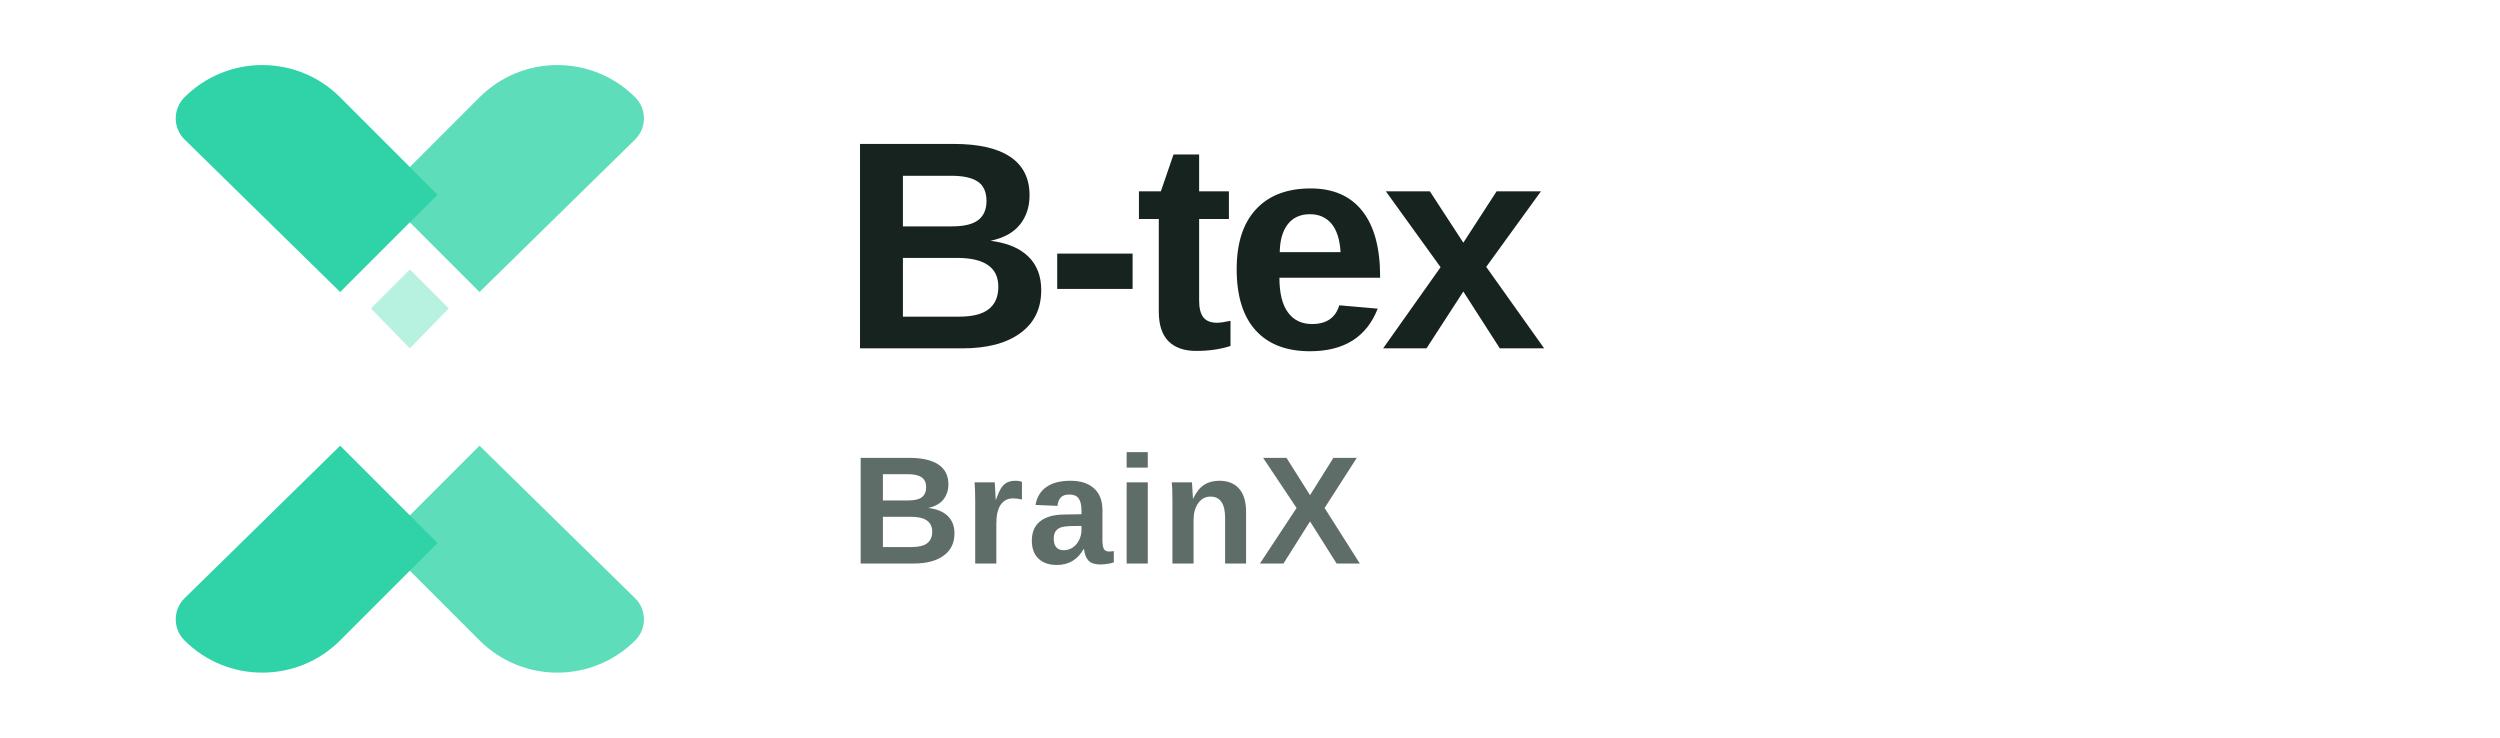
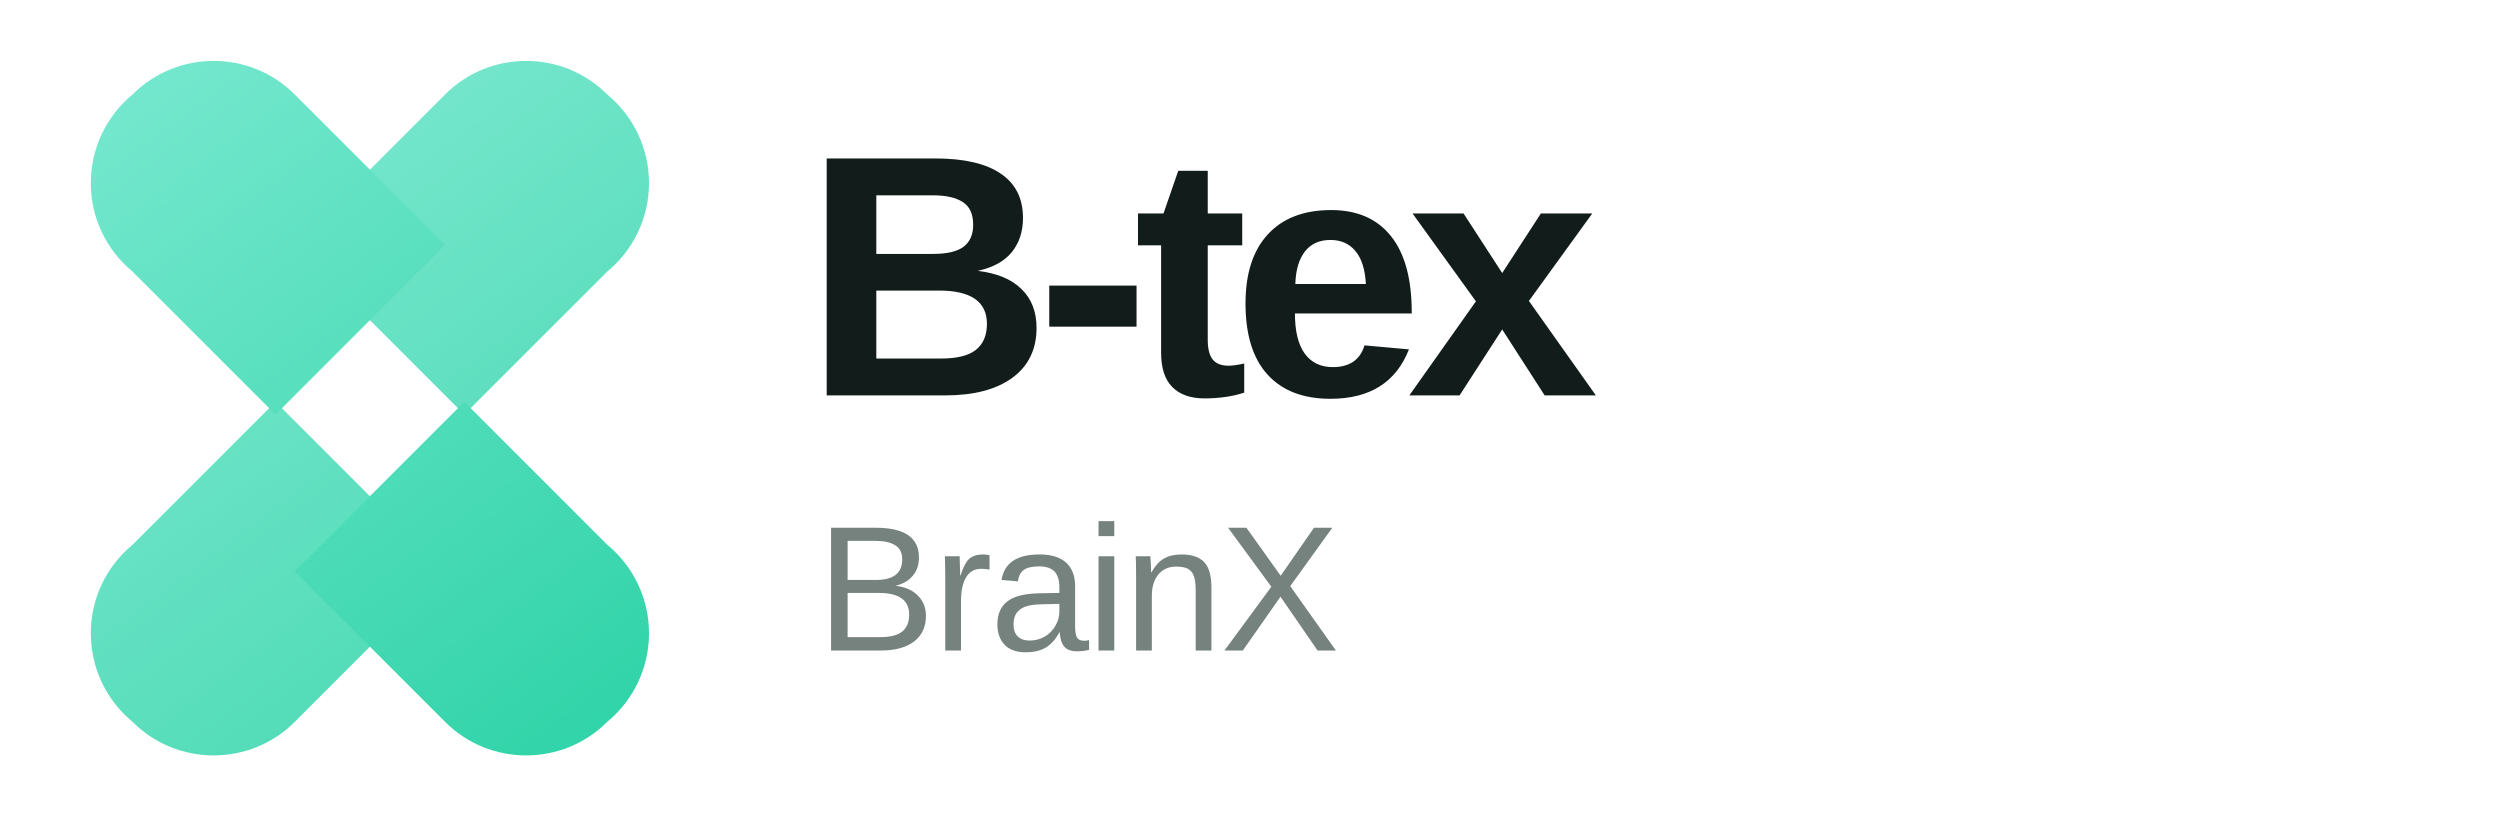
- <svg xmlns="http://www.w3.org/2000/svg" width="244" height="72" viewBox="0 0 244 72" fill="none" role="img" aria-labelledby="title desc">
-   <g fill="#2FD3A7">
-     <path d="M18 9.5c4.2-4.2 11-4.2 15.2 0l9.5 9.5-9.5 9.5L18 13.6a2.9 2.9 0 0 1 0-4.1Z" />
-     <path d="M18 62.5c4.2 4.2 11 4.2 15.2 0l9.5-9.5-9.5-9.5-15.2 14.9a2.9 2.9 0 0 0 0 4.1Z" />
-     <path d="M62 9.5c-4.2-4.2-11-4.2-15.2 0l-9.5 9.5 9.5 9.5L62 13.6a2.9 2.9 0 0 0 0-4.1Z" opacity=".78" />
-     <path d="M62 62.5c-4.2 4.2-11 4.2-15.2 0l-9.5-9.5 9.5-9.5L62 58.4a2.9 2.9 0 0 1 0 4.1Z" opacity=".78" />
+ <svg xmlns="http://www.w3.org/2000/svg" width="196" height="64" viewBox="0 0 196 64" fill="none" role="img" aria-labelledby="title desc">
+   <defs>
+     <linearGradient id="mint" x1="13" y1="6" x2="51" y2="57" gradientUnits="userSpaceOnUse">
+       <stop stop-color="#73E7CD" />
+       <stop offset="1" stop-color="#2FD3A7" />
+     </linearGradient>
+   </defs>
+   <g fill="url(#mint)">
+     <path d="M10.4 7.4c3.5-3.5 9.2-3.5 12.7 0l11.8 11.8-13.3 13.3-11.2-11.2a9 9 0 0 1 0-13.9Z" />
+     <path d="M47.6 7.4c-3.5-3.5-9.2-3.5-12.7 0L23.1 19.2l13.3 13.3 11.2-11.2a9 9 0 0 0 0-13.9Z" opacity=".9" />
+     <path d="M10.4 56.6c3.5 3.5 9.2 3.5 12.7 0l11.8-11.8-13.3-13.3-11.2 11.2a9 9 0 0 0 0 13.9Z" opacity=".9" />
+     <path d="M47.6 56.6c-3.5 3.5-9.2 3.5-12.7 0L23.1 44.8l13.3-13.3 11.2 11.2a9 9 0 0 1 0 13.9Z" />
  </g>
-   <path d="M36.2 30.1 40 34l3.8-3.9-3.8-3.8-3.8 3.8Z" fill="#B6F2DF" />
-   <text x="82" y="34" fill="#17231F" font-family="PingFang SC, Arial, sans-serif" font-size="29" font-weight="700" letter-spacing="-.9">B-tex</text>
-   <text x="83" y="55" fill="#5E6D67" font-family="PingFang SC, Arial, sans-serif" font-size="15" font-weight="600" letter-spacing=".3">BrainX</text>
+   <text x="63" y="31" fill="#121D1B" font-family="Arial, Helvetica, sans-serif" font-size="27" font-weight="800" letter-spacing="-1.3">B-tex</text>
+   <text x="64" y="51" fill="#75827E" font-family="Arial, Helvetica, sans-serif" font-size="14" font-weight="500" letter-spacing="-.2">BrainX</text>
</svg>
